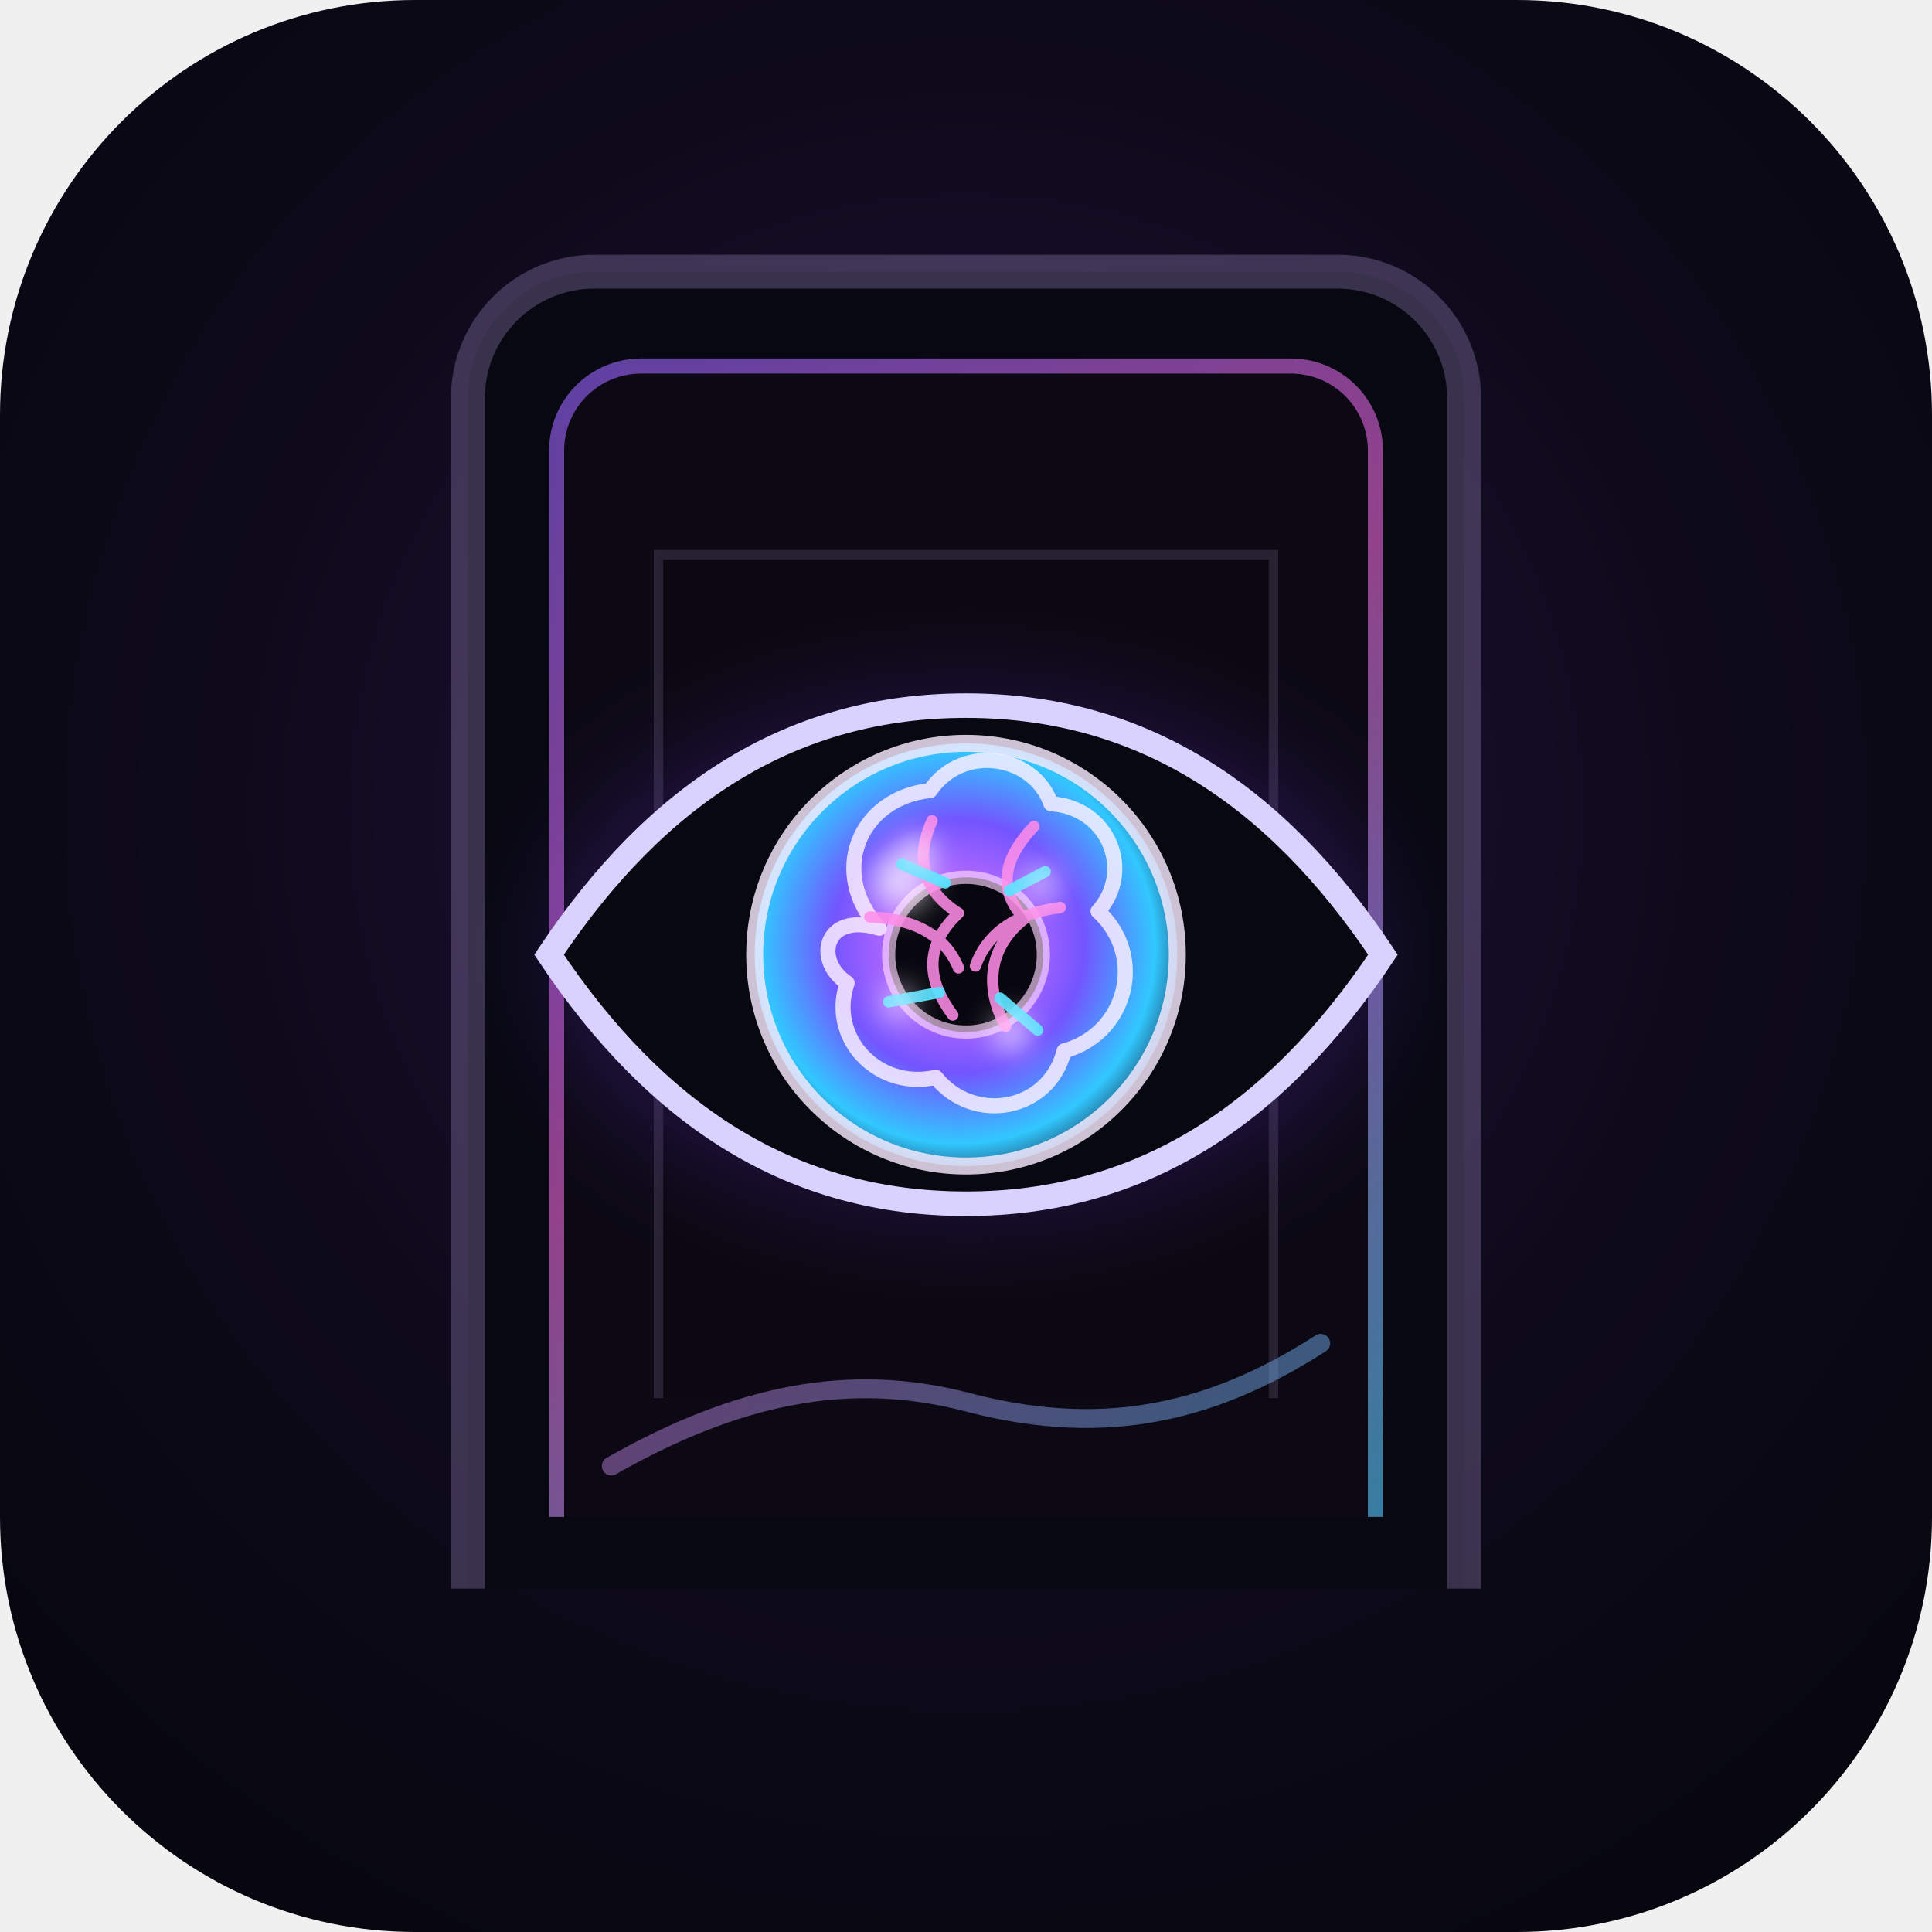
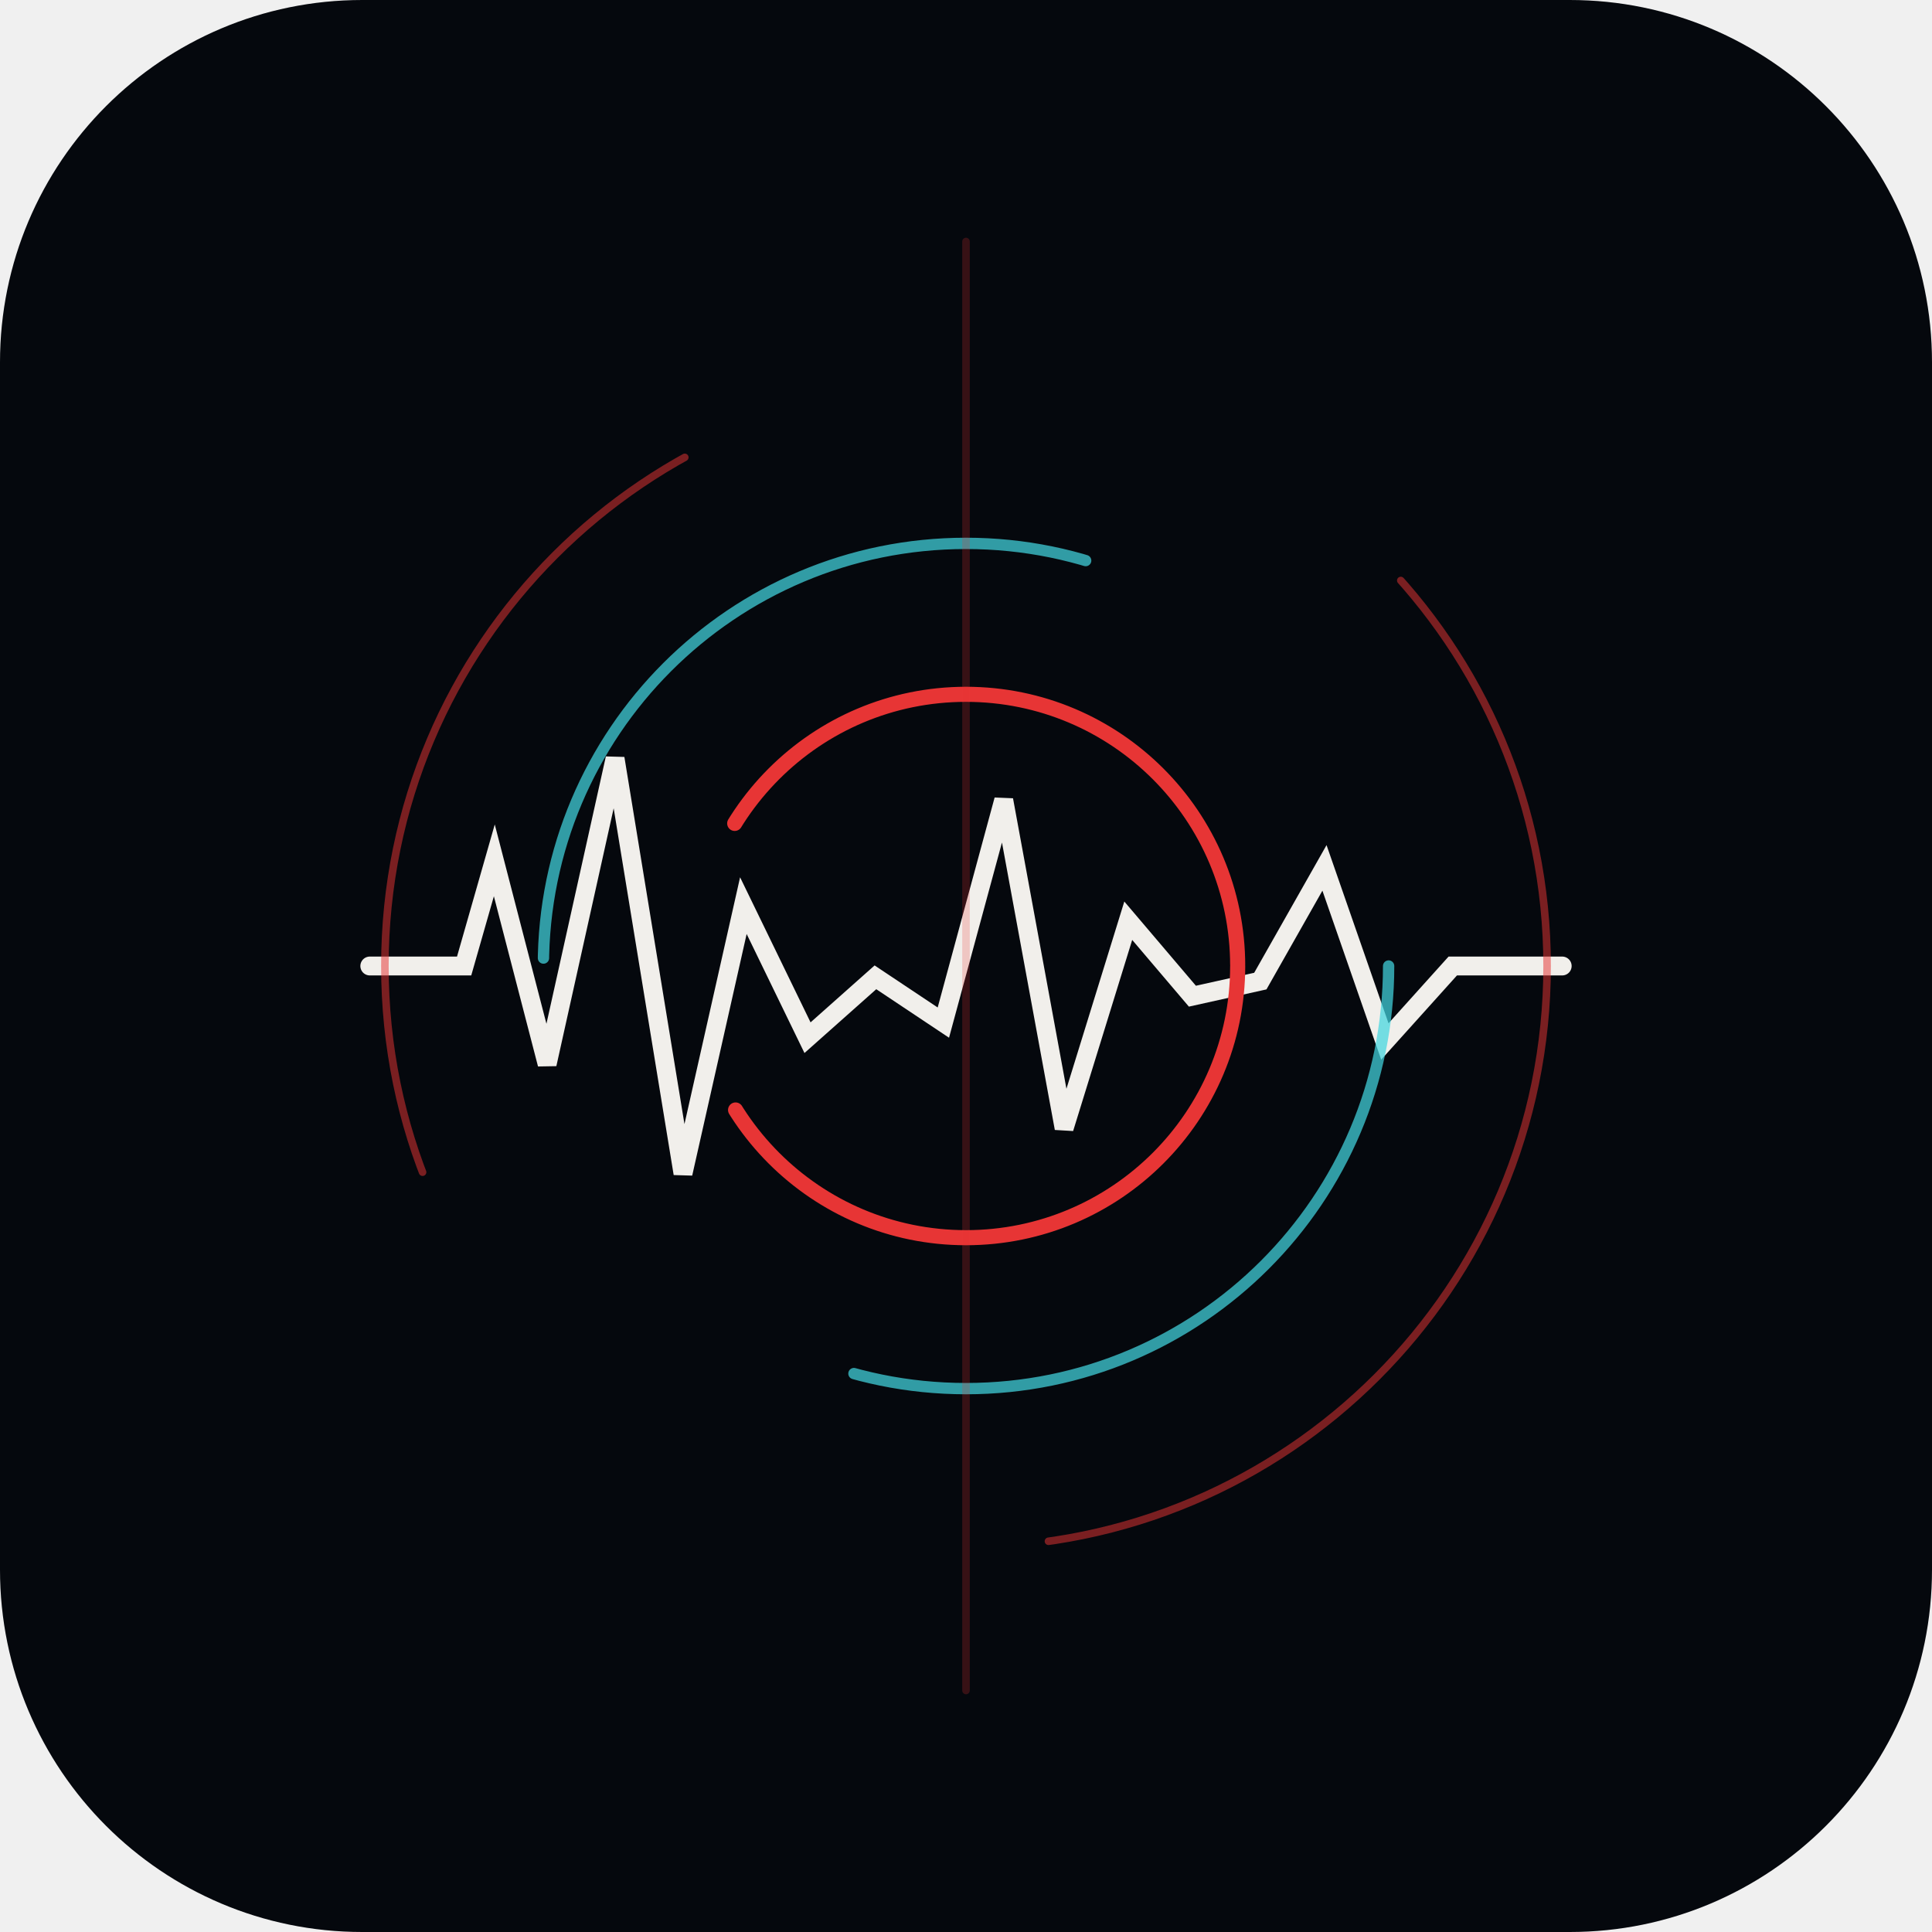
- <svg xmlns="http://www.w3.org/2000/svg" width="1024" height="1024" viewBox="0 0 1024 1024">
-   <defs>
-     <radialGradient id="bg" cx="50%" cy="42%" r="78%">
-       <stop offset="0" stop-color="#26133f" />
-       <stop offset="0.48" stop-color="#0e0a1b" />
-       <stop offset="1" stop-color="#05060b" />
-     </radialGradient>
-     <radialGradient id="iris" cx="48%" cy="48%" r="60%">
-       <stop offset="0" stop-color="#ffe7ff" />
-       <stop offset="0.18" stop-color="#c76cff" />
-       <stop offset="0.5" stop-color="#7355ff" />
-       <stop offset="0.78" stop-color="#31c8ff" />
-       <stop offset="1" stop-color="#17102a" />
-     </radialGradient>
-     <linearGradient id="door" x1="242" y1="188" x2="786" y2="850" gradientUnits="userSpaceOnUse">
-       <stop stop-color="#8a63ff" />
-       <stop offset="0.45" stop-color="#e565d3" />
-       <stop offset="1" stop-color="#39d7ff" />
-     </linearGradient>
-     <filter id="glow" x="-80%" y="-80%" width="260%" height="260%">
-       <feGaussianBlur stdDeviation="24" />
-     </filter>
-     <filter id="smallGlow" x="-60%" y="-60%" width="220%" height="220%">
-       <feGaussianBlur stdDeviation="8" />
-     </filter>
-   </defs>
-   <rect width="1024" height="1024" rx="220" fill="url(#bg)" />
-   <path d="M248 842V211c0-37 30-67 67-67h394c37 0 67 30 67 67v631" fill="#080812" stroke="#9b84bc" stroke-opacity=".34" stroke-width="18" />
-   <path d="M295 804V239c0-25 20-45 45-45h344c25 0 45 20 45 45v565" fill="#0c0915" stroke="url(#door)" stroke-opacity=".62" stroke-width="8" />
-   <path d="M349 741V294h326v447" fill="#0b0812" stroke="#d8c5ed" stroke-opacity=".14" stroke-width="5" />
-   <ellipse cx="512" cy="506" rx="222" ry="142" fill="#7b3bff" opacity=".18" filter="url(#glow)" />
-   <path d="M291 506c58-87 130-132 221-132s163 45 221 132c-58 87-130 132-221 132S349 593 291 506Z" fill="#080810" stroke="#d9d2ff" stroke-width="13" />
-   <ellipse cx="512" cy="506" rx="112" ry="112" fill="url(#iris)" stroke="#f8ebff" stroke-opacity=".82" stroke-width="9" />
-   <circle cx="512" cy="506" r="41" fill="#08070f" stroke="#ffd8ff" stroke-opacity=".65" stroke-width="7" />
-   <circle cx="477" cy="467" r="15" fill="#ffffff" opacity=".72" filter="url(#smallGlow)" />
-   <g fill="none" stroke-linecap="round" stroke-linejoin="round">
-     <path d="M466 492c-27-29-11-69 27-73 17-25 55-19 64 7 31 2 44 36 25 57 26 24 15 65-18 74-8 32-48 39-68 14-31 7-57-21-47-50-18-12-12-38 17-29Z" stroke="#fff1ff" stroke-width="8" opacity=".82" />
-     <path d="M494 435c-9 20-5 37 14 49-17 16-18 34-3 54M548 438c-17 18-19 34-5 49-18 14-22 35-10 57M461 486c24 1 40 10 47 27M562 481c-24 3-39 14-45 31" stroke="#ff8ce8" stroke-width="6" opacity=".86" />
-     <path d="M478 458l23 10m53-6-19 10m-64 59 27-5m52 20-20-17" stroke="#54e2ff" stroke-width="6" opacity=".92" />
+ <svg xmlns="http://www.w3.org/2000/svg" viewBox="0 0 512 512">
+   <rect width="512" height="512" rx="96" fill="#05080d" />
+   <g fill="none" stroke-linecap="round">
+     <path d="M98 256h25l8-28 14 54 18-81 18 110 16-71 17 35 18-16 18 12 16-59 16 87 17-55 17 20 18-4 17-30 16 46 18-20h29" stroke="#f1efeb" stroke-width="5" />
+     <circle cx="256" cy="256" r="72" stroke="#e73535" stroke-width="4" stroke-dasharray="186 80" />
+     <circle cx="256" cy="256" r="112" stroke="#43d6df" stroke-opacity=".72" stroke-width="3" stroke-dasharray="206 148" />
+     <circle cx="256" cy="256" r="154" stroke="#e73535" stroke-opacity=".52" stroke-width="2" stroke-dasharray="220 208" />
+     <path d="M256 64v384" stroke="#e73535" stroke-opacity=".22" stroke-width="2" />
  </g>
-   <g fill="#fff4ff" filter="url(#smallGlow)">
-     <circle cx="486" cy="452" r="8" />
-     <circle cx="552" cy="468" r="7" />
-     <circle cx="476" cy="532" r="7" />
-     <circle cx="536" cy="548" r="8" />
-   </g>
-   <path d="M324 777c67-38 126-50 188-34 68 18 126 9 188-31" fill="none" stroke="url(#door)" stroke-width="10" stroke-linecap="round" opacity=".48" />
</svg>
